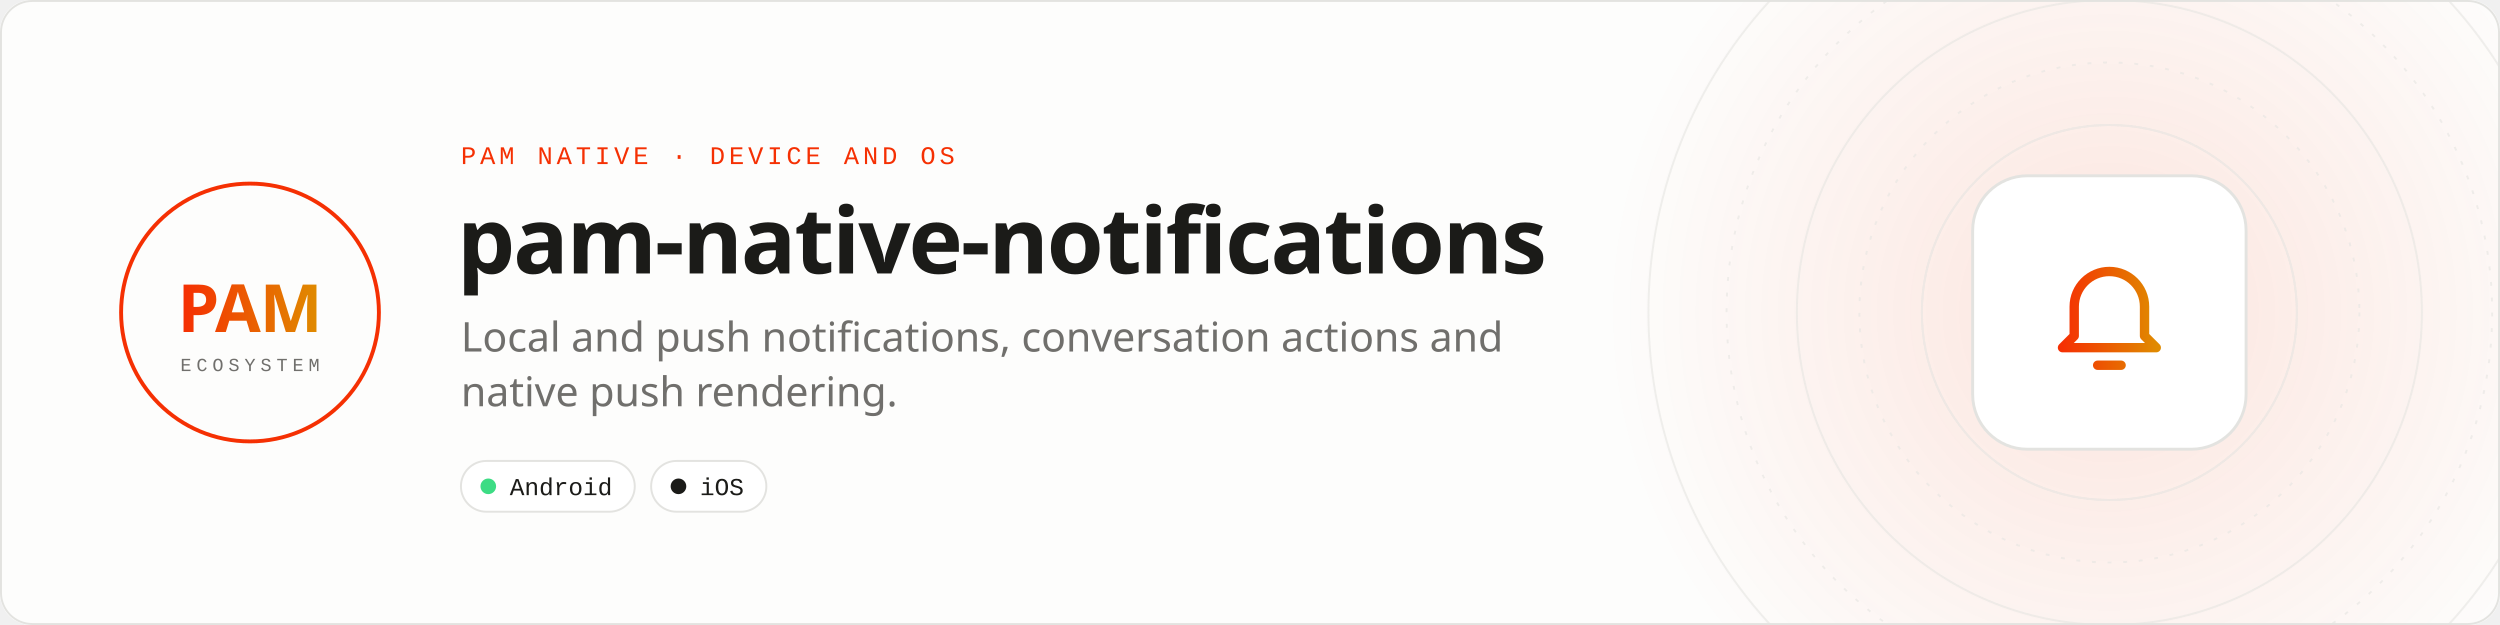
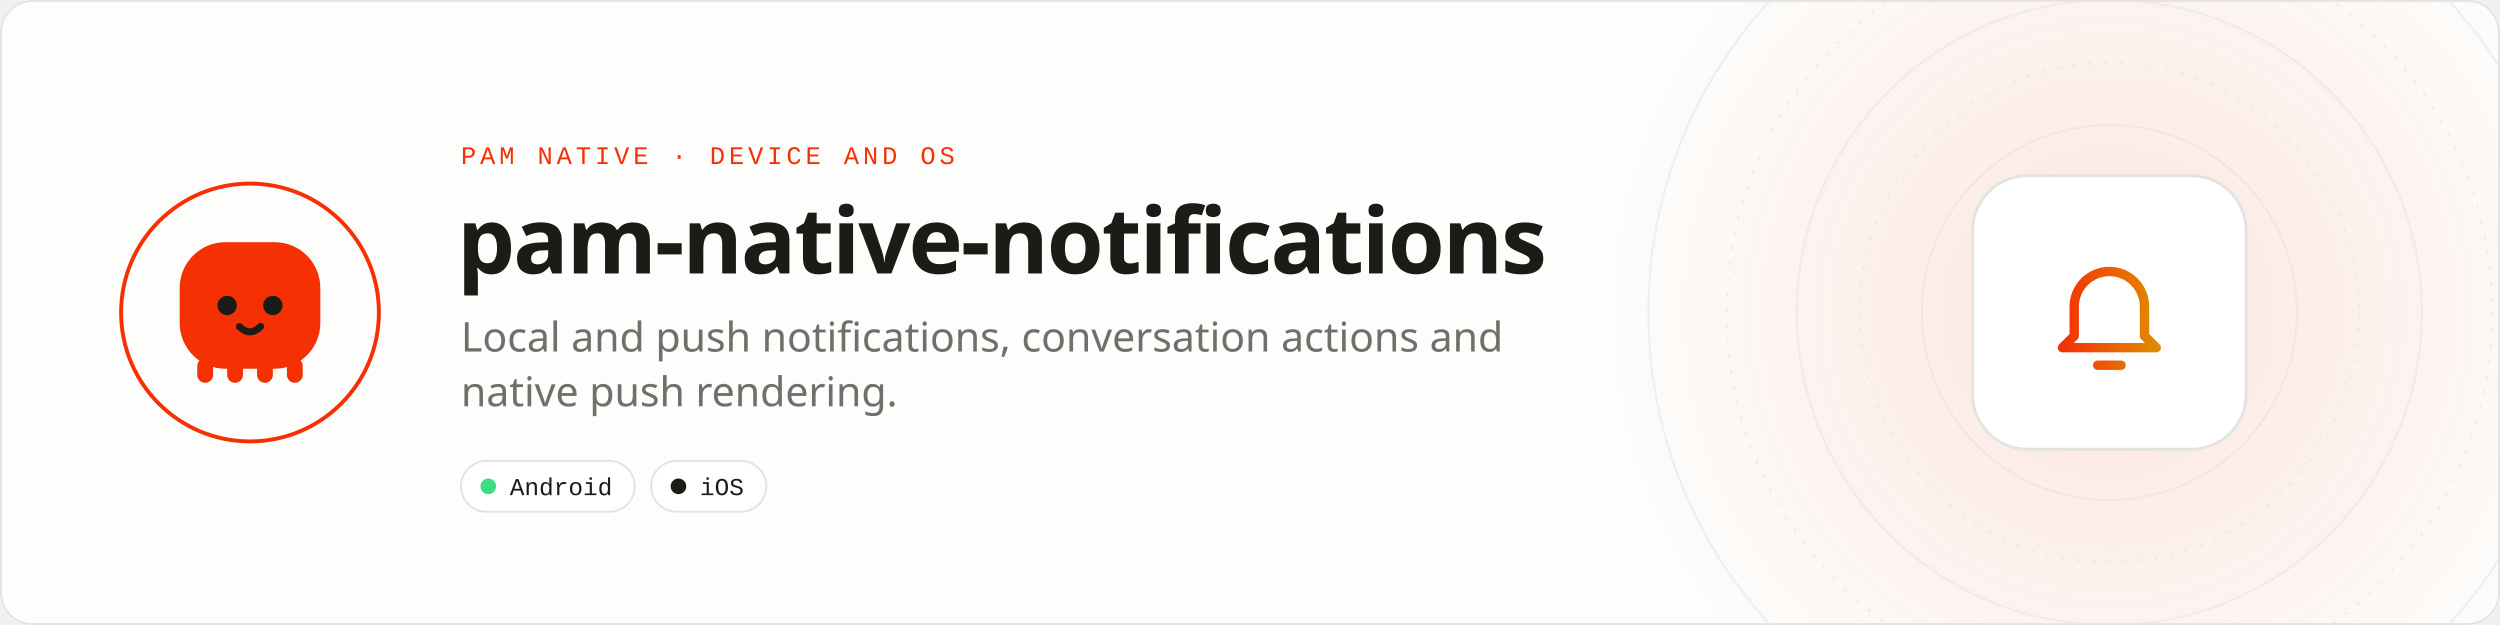
<svg xmlns="http://www.w3.org/2000/svg" viewBox="0 0 1280 320" width="1280" height="320" role="img" aria-label="pam-native-notifications: Local and push notifications, conversation actions and native push rendering.">
  <defs>
    <linearGradient id="pg" x1="0" y1="0" x2="1" y2="0">
      <stop offset="0" stop-color="#f53003" />
      <stop offset="1" stop-color="#e08a00" />
    </linearGradient>
    <radialGradient id="gl">
      <stop offset="0" stop-color="#f53003" stop-opacity=".12" />
      <stop offset="1" stop-color="#f53003" stop-opacity="0" />
    </radialGradient>
    <clipPath id="cl">
      <rect width="1280" height="320" rx="16" />
    </clipPath>
  </defs>
  <g clip-path="url(#cl)">
    <rect width="1280" height="320" fill="#fdfdfc" />
    <circle cx="1080" cy="160" r="260" fill="url(#gl)" />
    <g fill="none" stroke="#e3e3e0" opacity=".55">
      <circle cx="1080" cy="160" r="96" stroke-dasharray="none" />
      <circle cx="1080" cy="160" r="128" stroke-dasharray="2 6" />
      <circle cx="1080" cy="160" r="160" stroke-dasharray="none" />
      <circle cx="1080" cy="160" r="196" stroke-dasharray="2 6" />
      <circle cx="1080" cy="160" r="236" stroke-dasharray="none" />
      <circle cx="1080" cy="160" r="96">
        <animate attributeName="r" values="96;236" dur="4s" repeatCount="indefinite" />
        <animate attributeName="stroke-opacity" values=".7;0" dur="4s" repeatCount="indefinite" />
      </circle>
    </g>
  </g>
  <rect x=".5" y=".5" width="1279" height="319" rx="16" fill="none" stroke="#e3e3e0" />
  <circle cx="128" cy="160" r="66" fill="#fdfdfc" stroke="#f53003" stroke-width="2" />
  <circle cx="128" cy="160" r="66" fill="none" stroke="#f53003">
    <animate attributeName="r" values="66;92" dur="3s" repeatCount="indefinite" />
    <animate attributeName="stroke-opacity" values=".5;0" dur="3s" repeatCount="indefinite" />
  </circle>
-   <text x="128" y="170" text-anchor="middle" font-family="-apple-system, BlinkMacSystemFont, 'Segoe UI', 'Noto Sans', Helvetica, Arial, sans-serif" font-weight="700" font-size="34" letter-spacing="-.5" fill="url(#pg)">PAM</text>
-   <text x="128" y="190" text-anchor="middle" font-family="ui-monospace, SFMono-Regular, 'SF Mono', Menlo, Consolas, 'Liberation Mono', monospace" font-size="9.5" letter-spacing="2.5" fill="#706f6c">ECOSYSTEM</text>
+   <g transform="translate(74 104.2) scale(.9)">
+     <rect x="30" y="88" width="9" height="14" rx="4.5" fill="#f53003" />
+     <rect x="47" y="88" width="9" height="14" rx="4.5" fill="#f53003" />
+     <rect x="64" y="88" width="9" height="14" rx="4.5" fill="#f53003" />
+     <rect x="81" y="88" width="9" height="14" rx="4.5" fill="#f53003" />
+     <rect x="20" y="22" width="80" height="72" rx="26" fill="#f53003" />
+     <circle cx="47" cy="58" r="5.5" fill="#1b1b18" />
+     <circle cx="73" cy="58" r="5.5" fill="#1b1b18" />
+     <path d="M54 70q6 6 12 0" stroke="#1b1b18" stroke-width="4" stroke-linecap="round" fill="none" />
+   </g>
  <text x="236" y="84" font-family="ui-monospace, SFMono-Regular, 'SF Mono', Menlo, Consolas, 'Liberation Mono', monospace" font-size="13" letter-spacing="2" fill="#f53003">PAM NATIVE · DEVICE AND OS</text>
  <text x="234" y="140" font-family="-apple-system, BlinkMacSystemFont, 'Segoe UI', 'Noto Sans', Helvetica, Arial, sans-serif" font-weight="700" font-size="47" letter-spacing="-1" fill="#1b1b18">pam-native-notifications</text>
  <text x="236" y="180" font-family="-apple-system, BlinkMacSystemFont, 'Segoe UI', 'Noto Sans', Helvetica, Arial, sans-serif" font-size="21" fill="#706f6c">Local and push notifications, conversation actions and</text>
  <text x="236" y="208" font-family="-apple-system, BlinkMacSystemFont, 'Segoe UI', 'Noto Sans', Helvetica, Arial, sans-serif" font-size="21" fill="#706f6c">native push rendering.</text>
  <rect x="236" y="236" width="89" height="26" rx="13" fill="#ffffff" stroke="#e3e3e0" />
  <circle cx="250" cy="249" r="4" fill="#3ddc84" />
  <text x="261" y="253.5" font-family="ui-monospace, SFMono-Regular, 'SF Mono', Menlo, Consolas, 'Liberation Mono', monospace" font-size="12.5" fill="#1b1b18">Android</text>
  <rect x="333.375" y="236" width="59" height="26" rx="13" fill="#ffffff" stroke="#e3e3e0" />
  <circle cx="347.375" cy="249" r="4" fill="#1b1b18" />
  <text x="358.375" y="253.5" font-family="ui-monospace, SFMono-Regular, 'SF Mono', Menlo, Consolas, 'Liberation Mono', monospace" font-size="12.5" fill="#1b1b18">iOS</text>
  <rect x="1010" y="90" width="140" height="140" rx="28" fill="#ffffff" stroke="#e3e3e0" stroke-width="1.5" />
  <g transform="translate(1044 124) scale(3)" fill="none" stroke="url(#pg)" stroke-width="1.6" stroke-linecap="round" stroke-linejoin="round">
    <path d="M6 16v-5a6 6 0 0 1 12 0v5l2 2H4zM10 21h4" />
  </g>
</svg>
